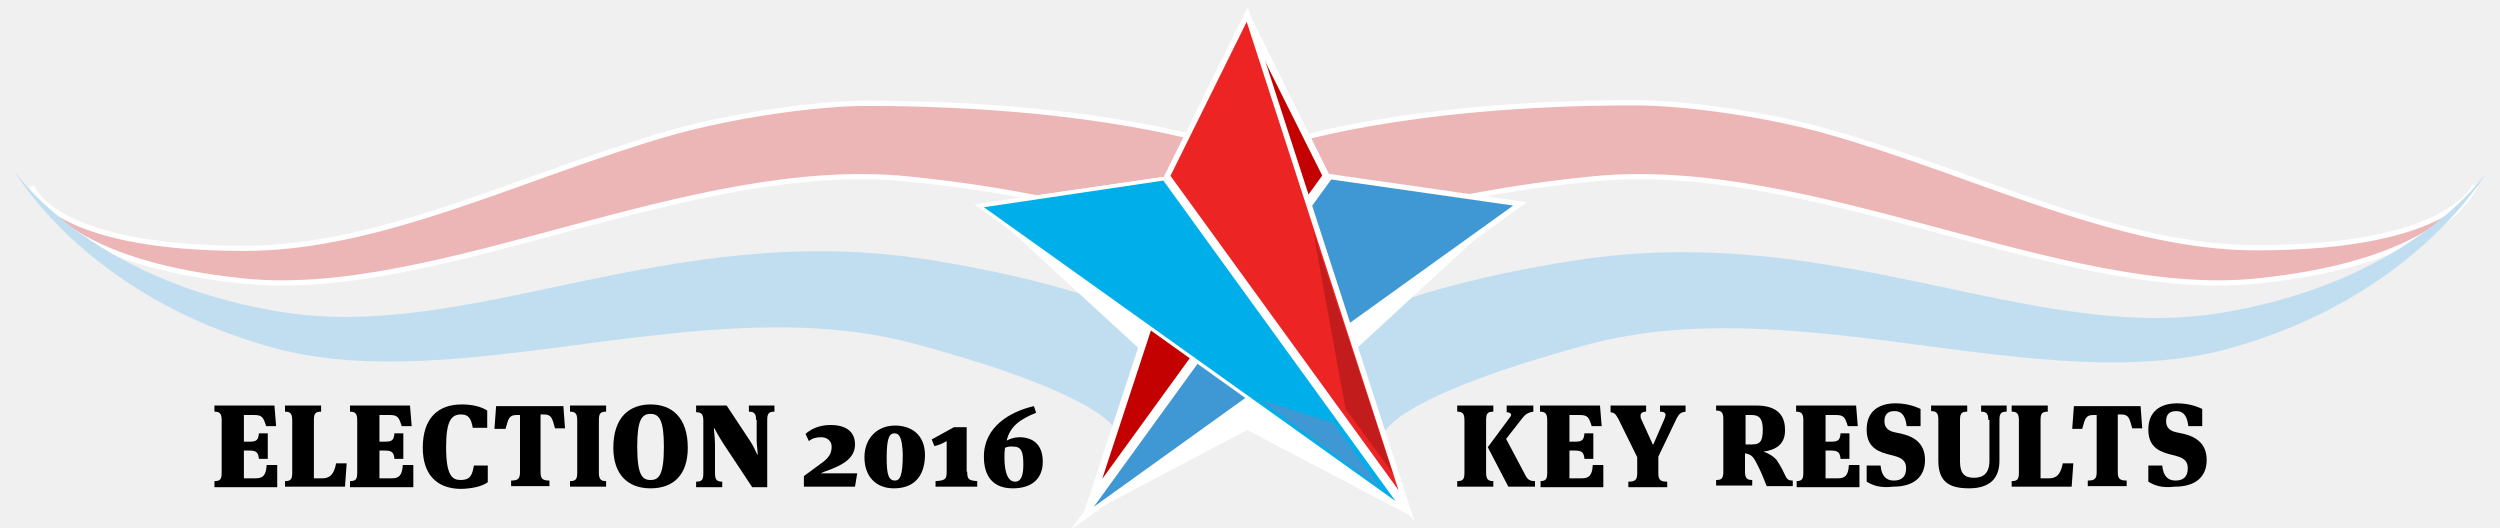
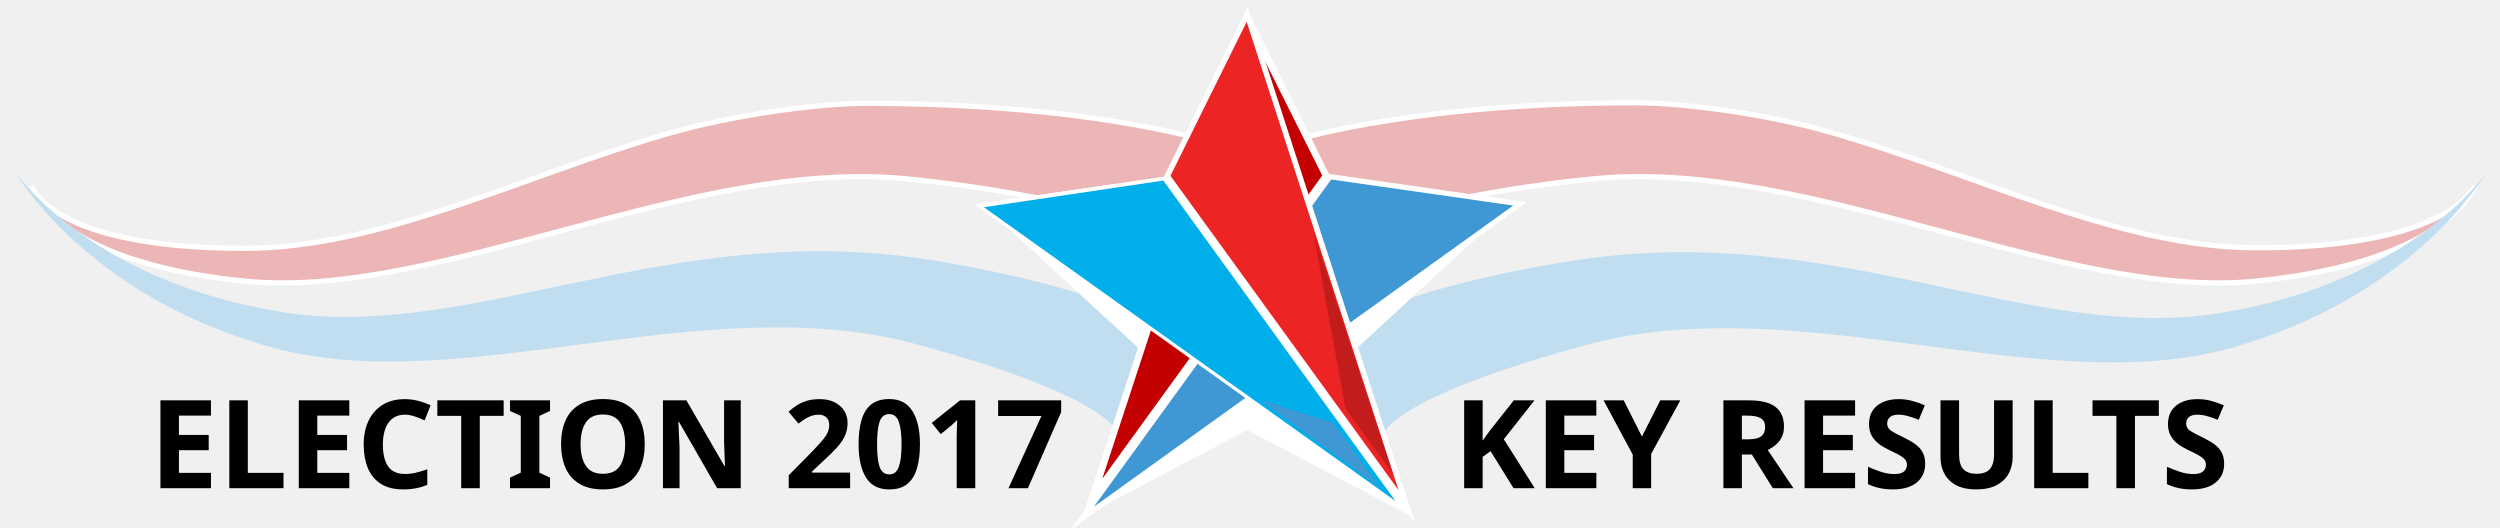
<svg xmlns="http://www.w3.org/2000/svg" version="1.1" id="Layer_1" x="0px" y="0px" viewBox="0 0 450 95" style="enable-background:new 0 0 450 95;" xml:space="preserve">
  <style type="text/css">
	.st0{fill:#ECB5B6;stroke:#FFFFFF;stroke-width:0.939;stroke-miterlimit:10;}
	.st1{fill:#C1DEF1;}
	.st2{fill:#FFFFFF;}
	.st3{fill:#C30101;}
	.st4{fill:#3F98D3;stroke:#FFFFFF;stroke-width:0.939;stroke-miterlimit:10;}
	.st5{fill:#ED2424;stroke:#FFFFFF;stroke-miterlimit:10;}
	.st6{fill:#00AFEA;}
	.st7{fill:#C31C1C;}
	.st8{fill:#3F98D3;}
+ 	.st9{font-family:'MetaSerifPro-Bold'; font-weight: bold;}
+ 	.st10{font-size:22.137px;}
</style>
  <path class="st0" d="M5.7,33.5c0,0,3.3,11.2,38.3,11.2c25,0,50.4-13.3,77.1-20.9c10.7-3,25.7-5.2,34.8-5.2c42.2,0,63.9,7.5,63.9,7.5  L218.9,46c0,0-16.6-9.9-55.6-13.8S78.8,54.1,44,50.6S5.7,33.5,5.7,33.5z" />
  <path class="st1" d="M2.6,30.8c0,0,13.2,19.6,47.7,25.3s69.6-16.7,116.6-9.4c38.7,6.1,51,16.9,51,16.9l-16.5,15.1  c0,0,1.1-6.6-36.7-16.8S83,71.8,49.2,62.6S2.6,30.8,2.6,30.8z" />
  <path class="st0" d="M406.1,50.6c-34.8,3.5-80.4-22.3-119.4-18.4S231.2,46,231.2,46l-0.8-20c0,0,21.7-7.5,63.9-7.5  c9,0,24,2.1,34.8,5.2c26.8,7.6,52.2,20.9,77.1,20.9c35,0,39.3-11.2,39.3-11.2S440.9,47.1,406.1,50.6z" />
  <path class="st1" d="M401,62.8c-33.8,9.1-77.7-11-115.5-0.7s-36.7,16.8-36.7,16.8l-16.5-15.1c0,0,12.3-10.9,51-16.9  c47-7.4,82.1,15.1,116.6,9.4S447.6,31,447.6,31S434.7,53.6,401,62.8z" />
  <polygon class="st2" points="224.5,77.4 194.9,93 205.2,62.9 176.6,36.6 209.7,31.8 224.5,1.7 239.4,31.8 272.5,36.6 244,62.9   254.2,93 " />
  <g>
    <polygon class="st3" points="224.8,3.8 238.7,31.7 196.6,89.8  " />
    <g>
      <path class="st2" d="M224.9,5.4L238,31.6l-39.6,54.6L224.9,5.4 M224.7,2.2l-29.9,91l44.6-61.5L224.7,2.2L224.7,2.2z" />
    </g>
  </g>
  <polygon class="st4" points="194.8,93.3 273.6,36.7 239.4,31.8 " />
  <g>
    <polygon class="st5" points="210.1,31.7 224.5,2.6 253.2,91.1  " />
    <path class="st2" d="M224.4,3.5l27.8,85.7l-41.7-57.5L224.4,3.5 M224.5,1.7l-14.8,30L254.2,93L224.5,1.7L224.5,1.7z" />
  </g>
  <g>
    <polygon class="st6" points="176.3,37 209.6,32.1 252.7,91.6  " />
    <path class="st2" d="M209.4,32.5l41.8,57.7l-74.1-52.9L209.4,32.5 M209.7,31.8l-34.3,5l78.8,56.3L209.7,31.8L209.7,31.8z" />
  </g>
  <g>
    <polygon class="st7" points="236.4,41.8 250.7,85.2 242.2,73.6  " />
  </g>
  <polygon class="st8" points="240,76.1 226.9,72 248.4,87.8 " />
-   <g>
-     <path d="M38.6,86.6c1,0,1.3-0.3,1.3-1.5v-9.5c0-1.2-0.4-1.5-1.3-1.5V73h10.8l0.3,3.7h-1.8c-0.5-1.6-0.7-2-2.2-2h-1.8v4.8h1   c1.3,0,1.6-0.3,1.7-1.5h1.6v4.6h-1.6c-0.1-1.1-0.4-1.5-1.7-1.5h-1v5H46c1.3,0,1.9-0.5,2-2.4h1.9v4H38.6V86.6z" />
-     <path d="M56.5,86.1H58c1.3,0,2.1-0.6,2.5-2.7h1.9l-0.3,4.2H51.3v-1c1,0,1.3-0.3,1.3-1.5v-9.5c0-1.2-0.4-1.5-1.3-1.5V73h6.5v1.1   c-1,0-1.3,0.3-1.3,1.5V86.1z" />
-     <path d="M63,86.6c1,0,1.3-0.3,1.3-1.5v-9.5c0-1.2-0.4-1.5-1.3-1.5V73h10.8l0.3,3.7h-1.8c-0.5-1.6-0.7-2-2.2-2h-1.8v4.8h1   c1.3,0,1.6-0.3,1.7-1.5h1.6v4.6h-1.6c-0.1-1.1-0.4-1.5-1.7-1.5h-1v5h2.2c1.3,0,1.9-0.5,2-2.4h1.9v4H63V86.6z" />
-     <path d="M76.1,80.6c0-5.5,2.9-7.8,7-7.8c2,0,3.5,0.4,4.6,1.1v3.1h-2.6c-0.3-1.6-0.7-2.4-2.1-2.4c-1.8,0-2.7,1.2-2.7,5.9   c0,5.1,1.1,5.9,2.6,5.9c1.7,0,2.1-0.8,2.4-2.6h2.5v3c-0.9,0.7-2.9,1.2-5,1.2C78.5,87.9,76.1,85.3,76.1,80.6z" />
-     <path d="M101.4,73l0.3,4.1h-1.8c-0.5-1.8-0.6-2.5-2-2.5h-0.6v10.4c0,1.2,0.4,1.5,1.6,1.5v1h-6.9v-1c1.2,0,1.6-0.3,1.6-1.5V74.7   h-0.6c-1.4,0-1.5,0.7-2,2.5H89l0.3-4.1H101.4z" />
-     <path d="M103.9,75.6c0-1.2-0.4-1.5-1.3-1.5V73h6.5v1.1c-1,0-1.3,0.3-1.3,1.5v9.5c0,1.2,0.4,1.5,1.3,1.5v1h-6.5v-1   c1,0,1.3-0.3,1.3-1.5V75.6z" />
-     <path d="M110.4,80.6c0-5.5,2.9-7.8,6.7-7.8s6.7,2.3,6.7,7.8c0,4.8-2.5,7.3-6.7,7.3S110.4,85.3,110.4,80.6z M114.7,80.4   c0,5.1,0.9,6,2.4,6s2.4-0.9,2.4-6c0-4.7-0.8-5.9-2.4-5.9S114.7,75.6,114.7,80.4z" />
-     <path d="M136.1,75.6c0-1.2-0.4-1.5-1.3-1.5V73h4.6v1.1c-1,0-1.3,0.3-1.3,1.5v12.1h-2.7l-5.1-7.7c-0.9-1.4-1.5-2.5-1.7-2.9h-0.1   c0,0.4,0.2,1.9,0.2,2.9v5.2c0,1.2,0.4,1.5,1.3,1.5v1h-4.7v-1c1,0,1.3-0.3,1.3-1.5v-9.5c0-1.2-0.4-1.5-1.3-1.5V73h5.5l4.1,6.2   c0.7,1,1.1,2,1.4,2.6h0.1c0-0.4-0.2-1.7-0.2-2.6V75.6z" />
-     <path d="M153.9,80c0,2.4-2,3.7-5.5,4.9l-0.7,0.3h6.6l-0.4,2.4h-9.2v-1.9l2.3-1.7c1.7-1.2,2.7-1.9,2.7-3.6c0-1-0.8-1.7-1.9-1.7   c-0.9,0-1.6,0.2-2.2,0.7l-0.6-1.3c1-0.9,2.5-1.6,4.5-1.6C152.3,76.5,153.9,77.7,153.9,80z" />
-     <path d="M160.9,87.9c-3.2,0-5.3-2.1-5.3-5.6c0-3.4,2.3-5.7,5.5-5.7c2.8,0,5.4,1.5,5.4,5.4C166.4,86.2,164.1,87.9,160.9,87.9z    M161,78c-0.9,0-1.4,0.8-1.4,4.4c0,2.9,0.3,4.1,1.5,4.1c0.9,0,1.4-0.9,1.4-4.7C162.4,78.8,161.9,78,161,78z" />
-     <path d="M174.1,84.9c0,1.3,0.2,1.6,1.8,1.7v1h-7.5v-1c1.8-0.1,2-0.4,2-1.7v-5.5c-0.9,0.5-1.4,0.7-2.2,0.9l-0.5-1.2l4-2.2h2.3V84.9z   " />
-     <path d="M181.2,79.3c0.6-0.3,1.4-0.6,2.3-0.6c2.4,0,4.2,1.3,4.2,4.4c0,3.1-2,4.8-5.4,4.8c-3.5,0-5.2-2.1-5.2-5.7   c0-5.4,4.7-8.1,9-9.1l0.4,1.2C183.5,75.5,181.8,76.8,181.2,79.3z M180.9,80.6c-0.1,0.7-0.1,1.1-0.1,1.8c0,2.8,0.7,4.3,1.9,4.3   c1.1,0,1.5-1.1,1.5-3.1c0-2.1-0.3-3.2-1.7-3.2C181.9,80.3,181.4,80.4,180.9,80.6z" />
-   </g>
-   <g>
-     <path d="M263.6,75.6c0-1.2-0.4-1.5-1.3-1.5V73h6.5v1.1c-1,0-1.3,0.3-1.3,1.5v9.5c0,1.2,0.4,1.5,1.3,1.5v1h-6.5v-1   c1,0,1.3-0.3,1.3-1.5V75.6z M271.1,79l3.5,6.6c0.4,0.8,0.9,1,1.7,1v1h-4.8l-3.7-7.1l4-5.4c0.1-0.1,0.2-0.3,0.2-0.4   c0-0.3-0.3-0.5-0.8-0.5V73h4.8v1.1c-0.8,0.1-1.4,0.4-2,1.2L271.1,79z" />
-     <path d="M277.2,86.6c1,0,1.3-0.3,1.3-1.5v-9.5c0-1.2-0.4-1.5-1.3-1.5V73H288l0.3,3.7h-1.8c-0.5-1.6-0.7-2-2.2-2h-1.8v4.8h1   c1.3,0,1.6-0.3,1.7-1.5h1.6v4.6h-1.6c-0.1-1.1-0.4-1.5-1.7-1.5h-1v5h2.2c1.3,0,1.9-0.5,2-2.4h1.9v4h-11.3V86.6z" />
-     <path d="M297.6,80l2-4.6c0.1-0.3,0.2-0.5,0.2-0.7c0-0.4-0.3-0.6-1-0.6V73h4.6v1.1c-0.8,0.1-1.1,0.3-1.6,1.2l-3.3,6.9v3   c0,1.2,0.4,1.5,1.6,1.5v1h-7v-1c1.2,0,1.6-0.3,1.6-1.5v-2.9l-3.4-6.9c-0.5-0.9-0.7-1.1-1.4-1.2V73h6.4v1.1c-0.7,0-1,0.3-1,0.7   c0,0.2,0,0.4,0.1,0.6l2.1,4.6H297.6z" />
-     <path d="M317.4,81.3c1,0.3,1.9,0.9,2.4,1.5c0.5,0.8,0.8,1.2,1.4,2.5c0.4,0.8,0.5,1.2,1.5,1.2v1h-4.7c-0.9-2.3-1-2.5-1.8-4.1   c-0.7-1.4-1.1-1.6-2.1-1.8v3.3c0,1.2,0.4,1.5,1.3,1.5v1h-6.5v-1c1,0,1.3-0.3,1.3-1.5v-9.5c0-1.2-0.4-1.5-1.3-1.5V73h7.3   c3,0,5.1,1.2,5.1,4.3C321.4,80,319.6,81,317.4,81.3L317.4,81.3z M315.3,74.7h-1.1V80h1.1c1.5,0,2-0.5,2-2.7   C317.3,75.4,316.7,74.7,315.3,74.7z" />
-     <path d="M323.3,86.6c1,0,1.3-0.3,1.3-1.5v-9.5c0-1.2-0.4-1.5-1.3-1.5V73h10.8l0.3,3.7h-1.8c-0.5-1.6-0.7-2-2.2-2h-1.8v4.8h1   c1.3,0,1.6-0.3,1.7-1.5h1.6v4.6h-1.6c-0.1-1.1-0.4-1.5-1.7-1.5h-1v5h2.2c1.3,0,1.9-0.5,2-2.4h1.9v4h-11.3V86.6z" />
-     <path d="M336,86.7v-2.9h2.5c0.2,2,1.1,2.7,2.4,2.7c1.3,0,2.2-0.6,2.2-2.2c0-1.1-0.5-1.8-2-2.2l-1.5-0.4c-2.2-0.6-3.6-1.7-3.6-4.4   c0-3.2,2.1-4.7,5.2-4.7c2.3,0,3.8,0.7,4.5,1v3.1h-2.5c-0.2-1.6-0.7-2.7-2.2-2.7c-1.3,0-1.8,0.7-1.8,1.8c0,0.9,0.4,1.7,1.8,2   l1.4,0.3c2.5,0.6,4.1,2,4.1,4.7c0,3.1-2.1,4.8-5.7,4.8C338.3,87.9,337,87.3,336,86.7z" />
-     <path d="M357.9,75.6c0-1.2-0.4-1.5-1.3-1.5V73h4.6v1.1c-1,0-1.3,0.3-1.3,1.5v7.3c0,3-1.5,5-5.5,5c-3.8,0-5.5-1.4-5.5-5v-7.4   c0-1.2-0.4-1.5-1.3-1.5V73h6.5v1.1c-1,0-1.3,0.3-1.3,1.5v7.5c0,2.2,0.9,2.9,2.5,2.9c1.6,0,2.8-0.7,2.8-3.1V75.6z" />
-     <path d="M367.3,86.1h1.5c1.3,0,2.1-0.6,2.5-2.7h1.9l-0.3,4.2h-10.8v-1c1,0,1.3-0.3,1.3-1.5v-9.5c0-1.2-0.4-1.5-1.3-1.5V73h6.5v1.1   c-1,0-1.3,0.3-1.3,1.5V86.1z" />
-     <path d="M385.3,73l0.3,4.1h-1.8c-0.5-1.8-0.6-2.5-2-2.5h-0.6v10.4c0,1.2,0.4,1.5,1.6,1.5v1h-7v-1c1.2,0,1.6-0.3,1.6-1.5V74.7h-0.6   c-1.4,0-1.5,0.7-2,2.5h-1.8l0.3-4.1H385.3z" />
-     <path d="M386.7,86.7v-2.9h2.5c0.2,2,1.1,2.7,2.4,2.7c1.3,0,2.2-0.6,2.2-2.2c0-1.1-0.5-1.8-2-2.2l-1.5-0.4c-2.2-0.6-3.6-1.7-3.6-4.4   c0-3.2,2.1-4.7,5.2-4.7c2.3,0,3.8,0.7,4.5,1v3.1h-2.5c-0.2-1.6-0.7-2.7-2.2-2.7c-1.3,0-1.8,0.7-1.8,1.8c0,0.9,0.4,1.7,1.8,2   l1.4,0.3c2.5,0.6,4.1,2,4.1,4.7c0,3.1-2.1,4.8-5.7,4.8C388.9,87.9,387.7,87.3,386.7,86.7z" />
-   </g>
+   <text transform="matrix(1 0 0 1 26.8801 87.8762)" class="st9 st10">ELECTION 2017</text>
+   <text transform="matrix(1 0 0 1 261.5489 87.8762)" class="st9 st10">KEY RESULTS</text>
</svg>
